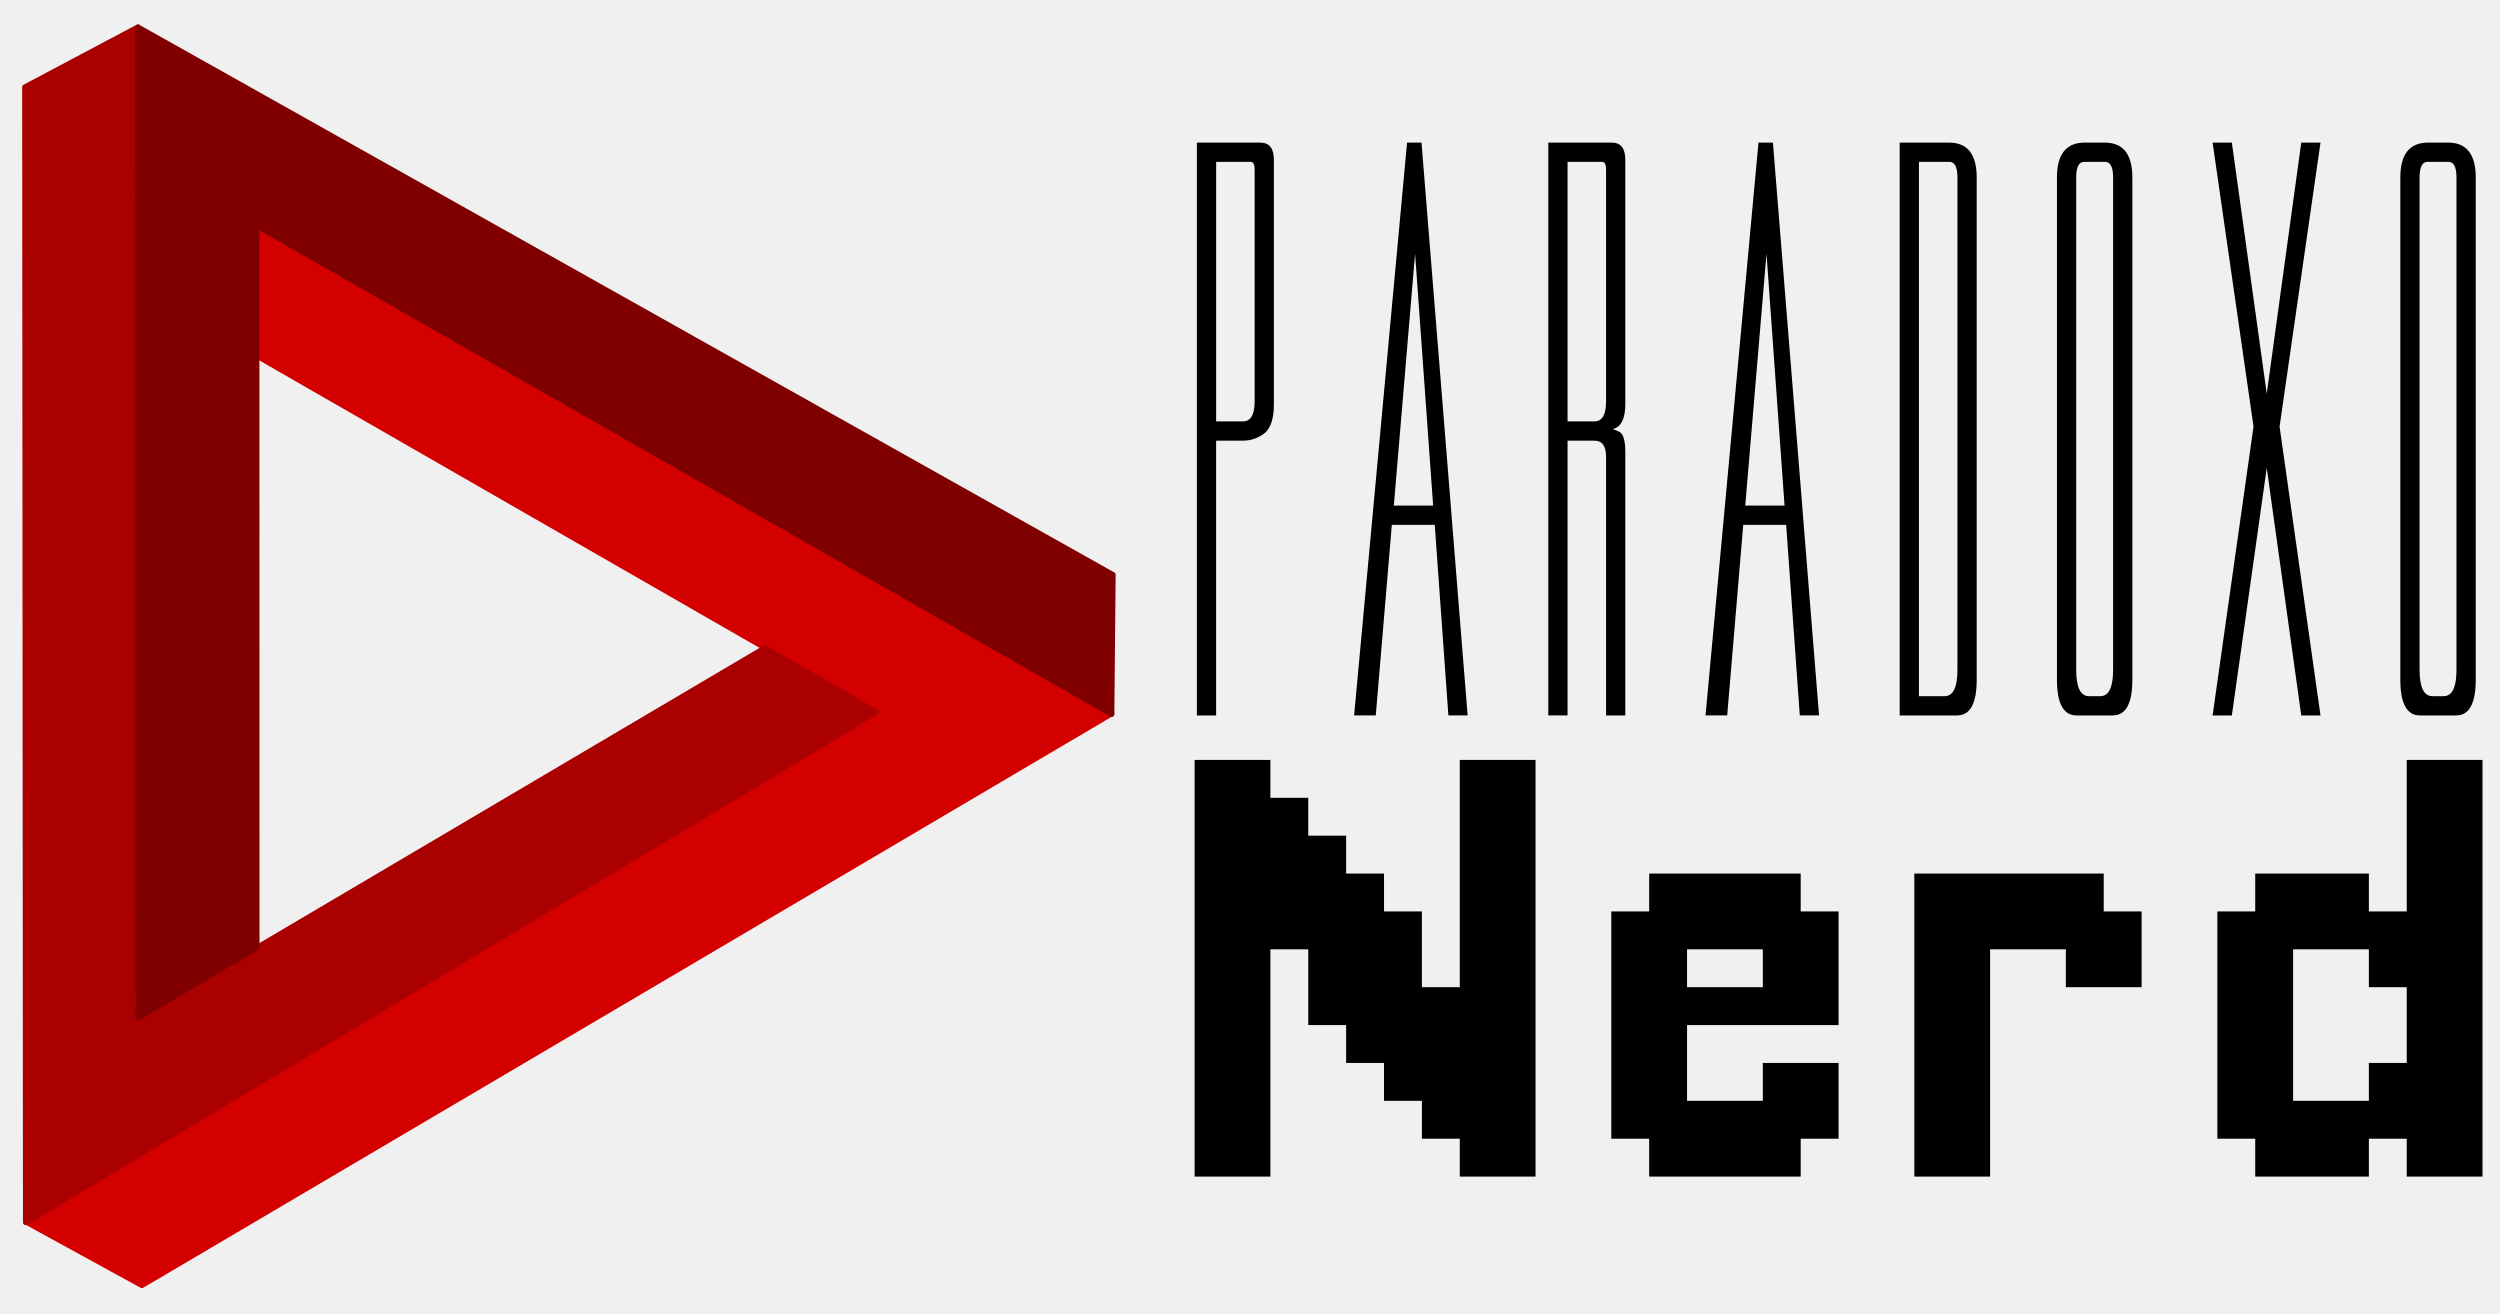
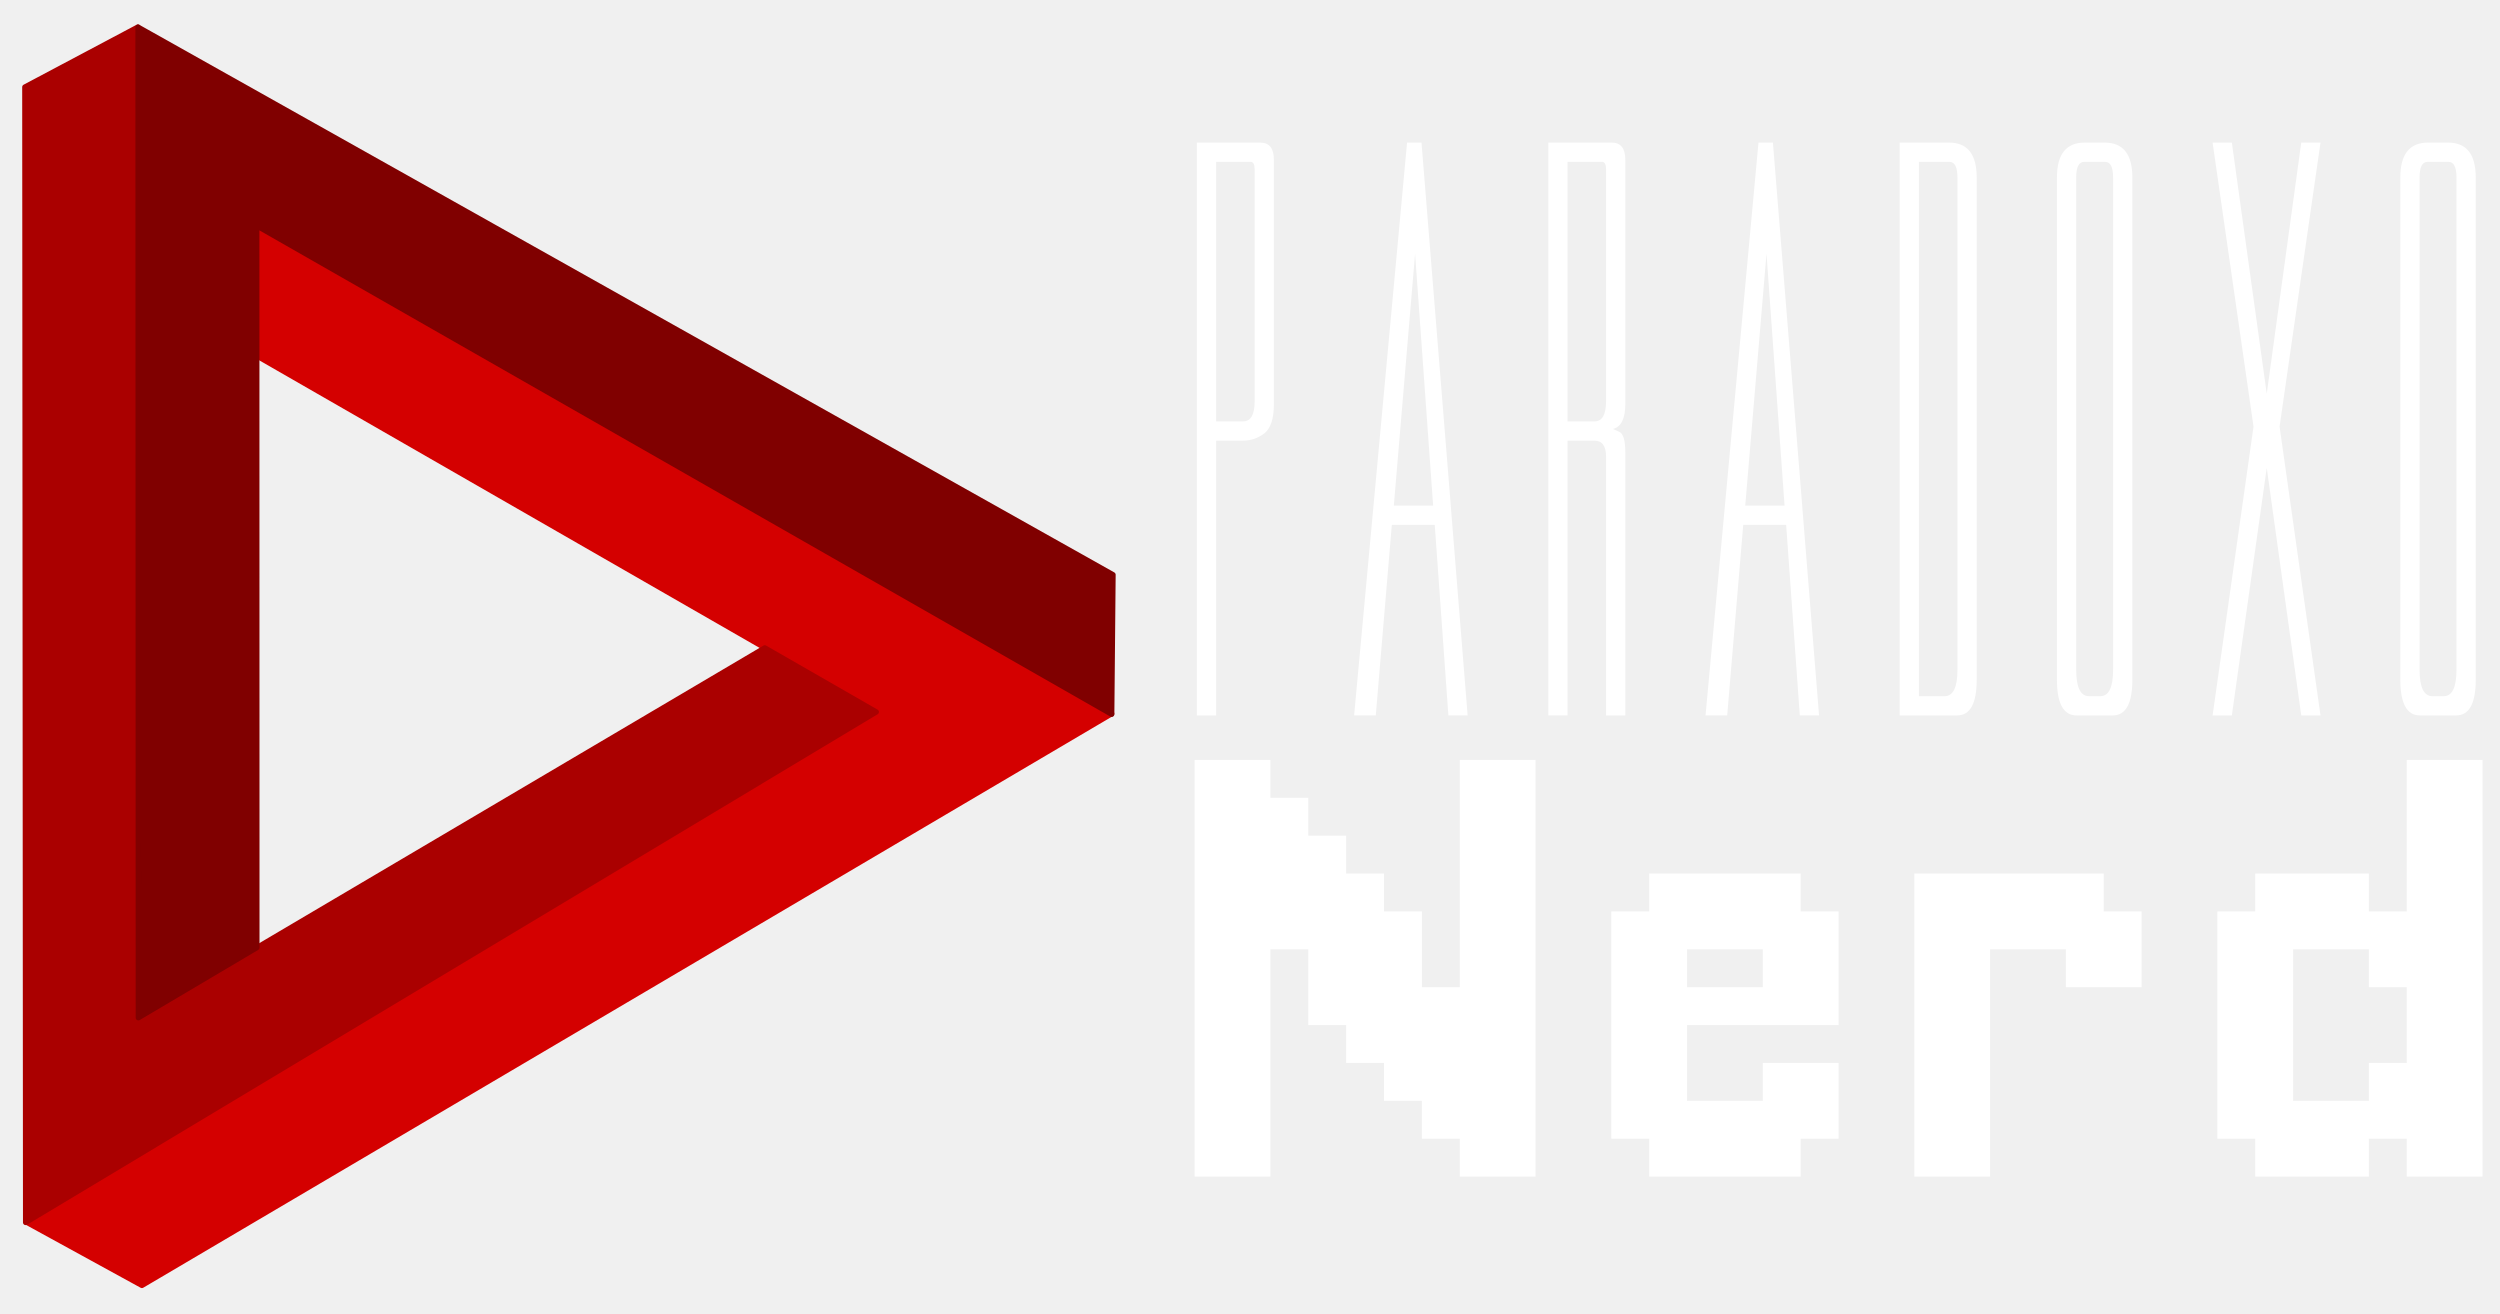
<svg xmlns="http://www.w3.org/2000/svg" width="495" height="260" version="1.0">
-   <g transform="translate(-42.644 26.984)">
-     <g transform="rotate(90 156.62 119.38)" stroke-dashoffset="1.125" stroke-linecap="round" stroke-linejoin="round" stroke-width="1.063">
-       <path d="m55.062 182.44 25.625 0.125 70.531-122.72 101 168.31 12.551-22.893l-113.2-192.01z" fill="#d40000" stroke="#d40000" />
-       <path d="m15.625 206.06 11.875 22.375 224.8-0.154-101.07-168.42-12.684 22.075 73.186 123.99z" fill="#a00" stroke="#a00" />
-       <path d="m124.06 12.991-108.42 193.03 196.13-0.057-13.884-23.456-142.93 0.02 96.725-169.28z" fill="#800000" stroke="#800000" />
-     </g>
-     <g aria-label="Paradoxo Nerd">
-       <path d="m292.97 58.834q-1.906 1.43-4.21 1.43h-5.322v54.408h-3.812v-113.42h12.549q2.7 0 2.7 3.415v48.371q0 4.289-1.906 5.798zm-1.906-6.354v-45.909q0-1.509-0.794-1.509h-6.831v51.389h5.322q2.303 0 2.303-3.971z" />
-       <path d="m329.9 73.21 3.336 41.461h-3.812l-2.7-37.728h-8.499l-3.177 37.728h-4.289l10.484-113.42h2.859l5.798 71.882zm-3.495-0.079-3.574-49.88-4.21 49.88z" />
-       <path d="m353.02 114.67h-3.812v-113.42h12.549q2.7 0 2.7 3.415v48.371q0 4.289-2.462 4.925l1.271 0.556q1.191 0.556 1.191 4.051v52.104h-3.812v-51.23q0-3.177-2.303-3.177h-5.322zm7.625-62.191v-45.909q0-1.509-0.794-1.509h-6.831v51.389h5.322q2.303 0 2.303-3.971z" />
-       <path d="m399.48 73.21 3.336 41.461h-3.812l-2.7-37.728h-8.499l-3.177 37.728h-4.289l10.484-113.42h2.859l5.798 71.882zm-3.495-0.079-3.574-49.88-4.21 49.88z" />
-       <path d="m428.55 1.25q5.481 0 5.481 6.91v99.443q0 7.069-3.892 7.069h-11.358v-113.42zm-0.874 109.61q2.542 0 2.542-5.242v-97.457q0-3.098-1.589-3.098h-6.037v105.8z" />
-       <path d="m459.37 1.25q5.481 0 5.481 6.91v99.443q0 7.069-3.892 7.069h-7.148q-3.892 0-3.892-7.069v-99.443q0-6.91 5.481-6.91zm-0.874 109.61q2.542 0 2.542-5.242v-97.457q0-3.098-1.589-3.098h-4.13q-1.589 0-1.589 3.098v97.457q0 5.242 2.542 5.242z" />
-       <path d="m491.46 50.971 6.831-49.721h3.812l-8.102 56.234 8.102 57.188h-3.812l-6.831-49.007-6.91 49.007h-3.812l8.102-57.188-8.102-56.234h3.812z" />
-       <path d="m527.36 1.25q5.481 0 5.481 6.91v99.443q0 7.069-3.892 7.069h-7.148q-3.892 0-3.892-7.069v-99.443q0-6.91 5.481-6.91zm-0.874 109.61q2.542 0 2.542-5.242v-97.457q0-3.098-1.589-3.098h-4.13q-1.589 0-1.589 3.098v97.457q0 5.242 2.542 5.242z" />
-       <path d="m339.18 205.98h-7.5v-7.5h-7.5v-7.5h-7.5v-7.5h-7.5v-7.5h-7.5v-15h-7.5v45h-15v-82.5h15v7.5h7.5v7.5h7.5v7.5h7.5v7.5h7.5v15h7.5v-45h15v82.5z" />
-       <path d="m391.68 205.98h-22.5v-7.5h-7.5v-45h7.5v-7.5h30v7.5h7.5v22.5h-30v15h15v-7.5h15v15h-7.5v7.5zm-7.5-37.5h7.5v-7.5h-15v7.5z" />
-       <path d="m429.18 205.98h-7.5v-60h37.5v7.5h7.5v15h-15v-7.5h-15v45z" />
-       <path d="m526.68 205.98h-7.5v-7.5h-7.5v7.5h-22.5v-7.5h-7.5v-45h7.5v-7.5h22.5v7.5h7.5v-30h15v82.5zm-22.5-15h7.5v-7.5h7.5v-15h-7.5v-7.5h-15v30z" />
-     </g>
+   <g transform="rotate(90 121.81 111.55)" stroke-dashoffset="1.125" stroke-linecap="round" stroke-linejoin="round" stroke-width="1.063">
+     <path d="m55.062 182.44 25.625 0.125 70.531-122.72 101 168.31 12.551-22.893-113.2-192.01z" fill="#d40000" stroke="#d40000" />
+     <path d="m15.625 206.06 11.875 22.375 224.8-0.154-101.07-168.42-12.684 22.075 73.186 123.99z" fill="#a00" stroke="#a00" />
+     <path d="m124.06 12.991-108.42 193.03 196.13-0.057-13.884-23.456-142.93 0.02 96.725-169.28z" fill="#800000" stroke="#800000" />
+   </g>
+   <g transform="translate(-42.644,26.984)" fill="#fff" aria-label="Paradoxo Nerd">
+     <path d="m292.97 58.834q-1.906 1.43-4.21 1.43h-5.322v54.408h-3.812v-113.42h12.549q2.7 0 2.7 3.415v48.371q0 4.289-1.906 5.798zm-1.906-6.354v-45.909q0-1.509-0.794-1.509h-6.831v51.389h5.322q2.303 0 2.303-3.971z" />
+     <path d="m329.9 73.21 3.336 41.461h-3.812l-2.7-37.728h-8.499l-3.177 37.728h-4.289l10.484-113.42h2.859l5.798 71.882zm-3.495-0.079-3.574-49.88-4.21 49.88z" />
+     <path d="m353.02 114.67h-3.812v-113.42h12.549q2.7 0 2.7 3.415v48.371q0 4.289-2.462 4.925l1.271 0.556q1.191 0.556 1.191 4.051v52.104h-3.812v-51.23q0-3.177-2.303-3.177h-5.322zm7.625-62.191v-45.909q0-1.509-0.794-1.509h-6.831v51.389h5.322q2.303 0 2.303-3.971z" />
+     <path d="m399.48 73.21 3.336 41.461h-3.812l-2.7-37.728h-8.499l-3.177 37.728h-4.289l10.484-113.42h2.859l5.798 71.882zm-3.495-0.079-3.574-49.88-4.21 49.88z" />
+     <path d="m428.55 1.25q5.481 0 5.481 6.91v99.443q0 7.069-3.892 7.069h-11.358v-113.42zm-0.874 109.61q2.542 0 2.542-5.242v-97.457q0-3.098-1.589-3.098h-6.037v105.8z" />
+     <path d="m459.37 1.25q5.481 0 5.481 6.91v99.443q0 7.069-3.892 7.069h-7.148q-3.892 0-3.892-7.069v-99.443q0-6.91 5.481-6.91zm-0.874 109.61q2.542 0 2.542-5.242v-97.457q0-3.098-1.589-3.098h-4.13q-1.589 0-1.589 3.098v97.457q0 5.242 2.542 5.242z" />
+     <path d="m491.46 50.971 6.831-49.721h3.812l-8.102 56.234 8.102 57.188h-3.812l-6.831-49.007-6.91 49.007h-3.812l8.102-57.188-8.102-56.234h3.812z" />
+     <path d="m527.36 1.25q5.481 0 5.481 6.91v99.443q0 7.069-3.892 7.069h-7.148q-3.892 0-3.892-7.069v-99.443q0-6.91 5.481-6.91zm-0.874 109.61q2.542 0 2.542-5.242v-97.457q0-3.098-1.589-3.098h-4.13q-1.589 0-1.589 3.098v97.457q0 5.242 2.542 5.242z" />
+     <path d="m339.18 205.98h-7.5v-7.5h-7.5v-7.5h-7.5v-7.5h-7.5v-7.5h-7.5v-15h-7.5v45h-15v-82.5h15v7.5h7.5v7.5h7.5v7.5h7.5v7.5h7.5v15h7.5v-45h15v82.5z" />
+     <path d="m391.68 205.98h-22.5v-7.5h-7.5v-45h7.5v-7.5h30v7.5h7.5v22.5h-30v15h15v-7.5h15v15h-7.5v7.5zm-7.5-37.5h7.5v-7.5h-15v7.5z" />
+     <path d="m429.18 205.98h-7.5v-60h37.5v7.5h7.5v15h-15v-7.5h-15v45z" />
+     <path d="m526.68 205.98h-7.5v-7.5h-7.5v7.5h-22.5v-7.5h-7.5v-45h7.5v-7.5h22.5v7.5h7.5v-30h15v82.5zm-22.5-15h7.5v-7.5h7.5v-15h-7.5v-7.5h-15v30z" />
  </g>
</svg>
